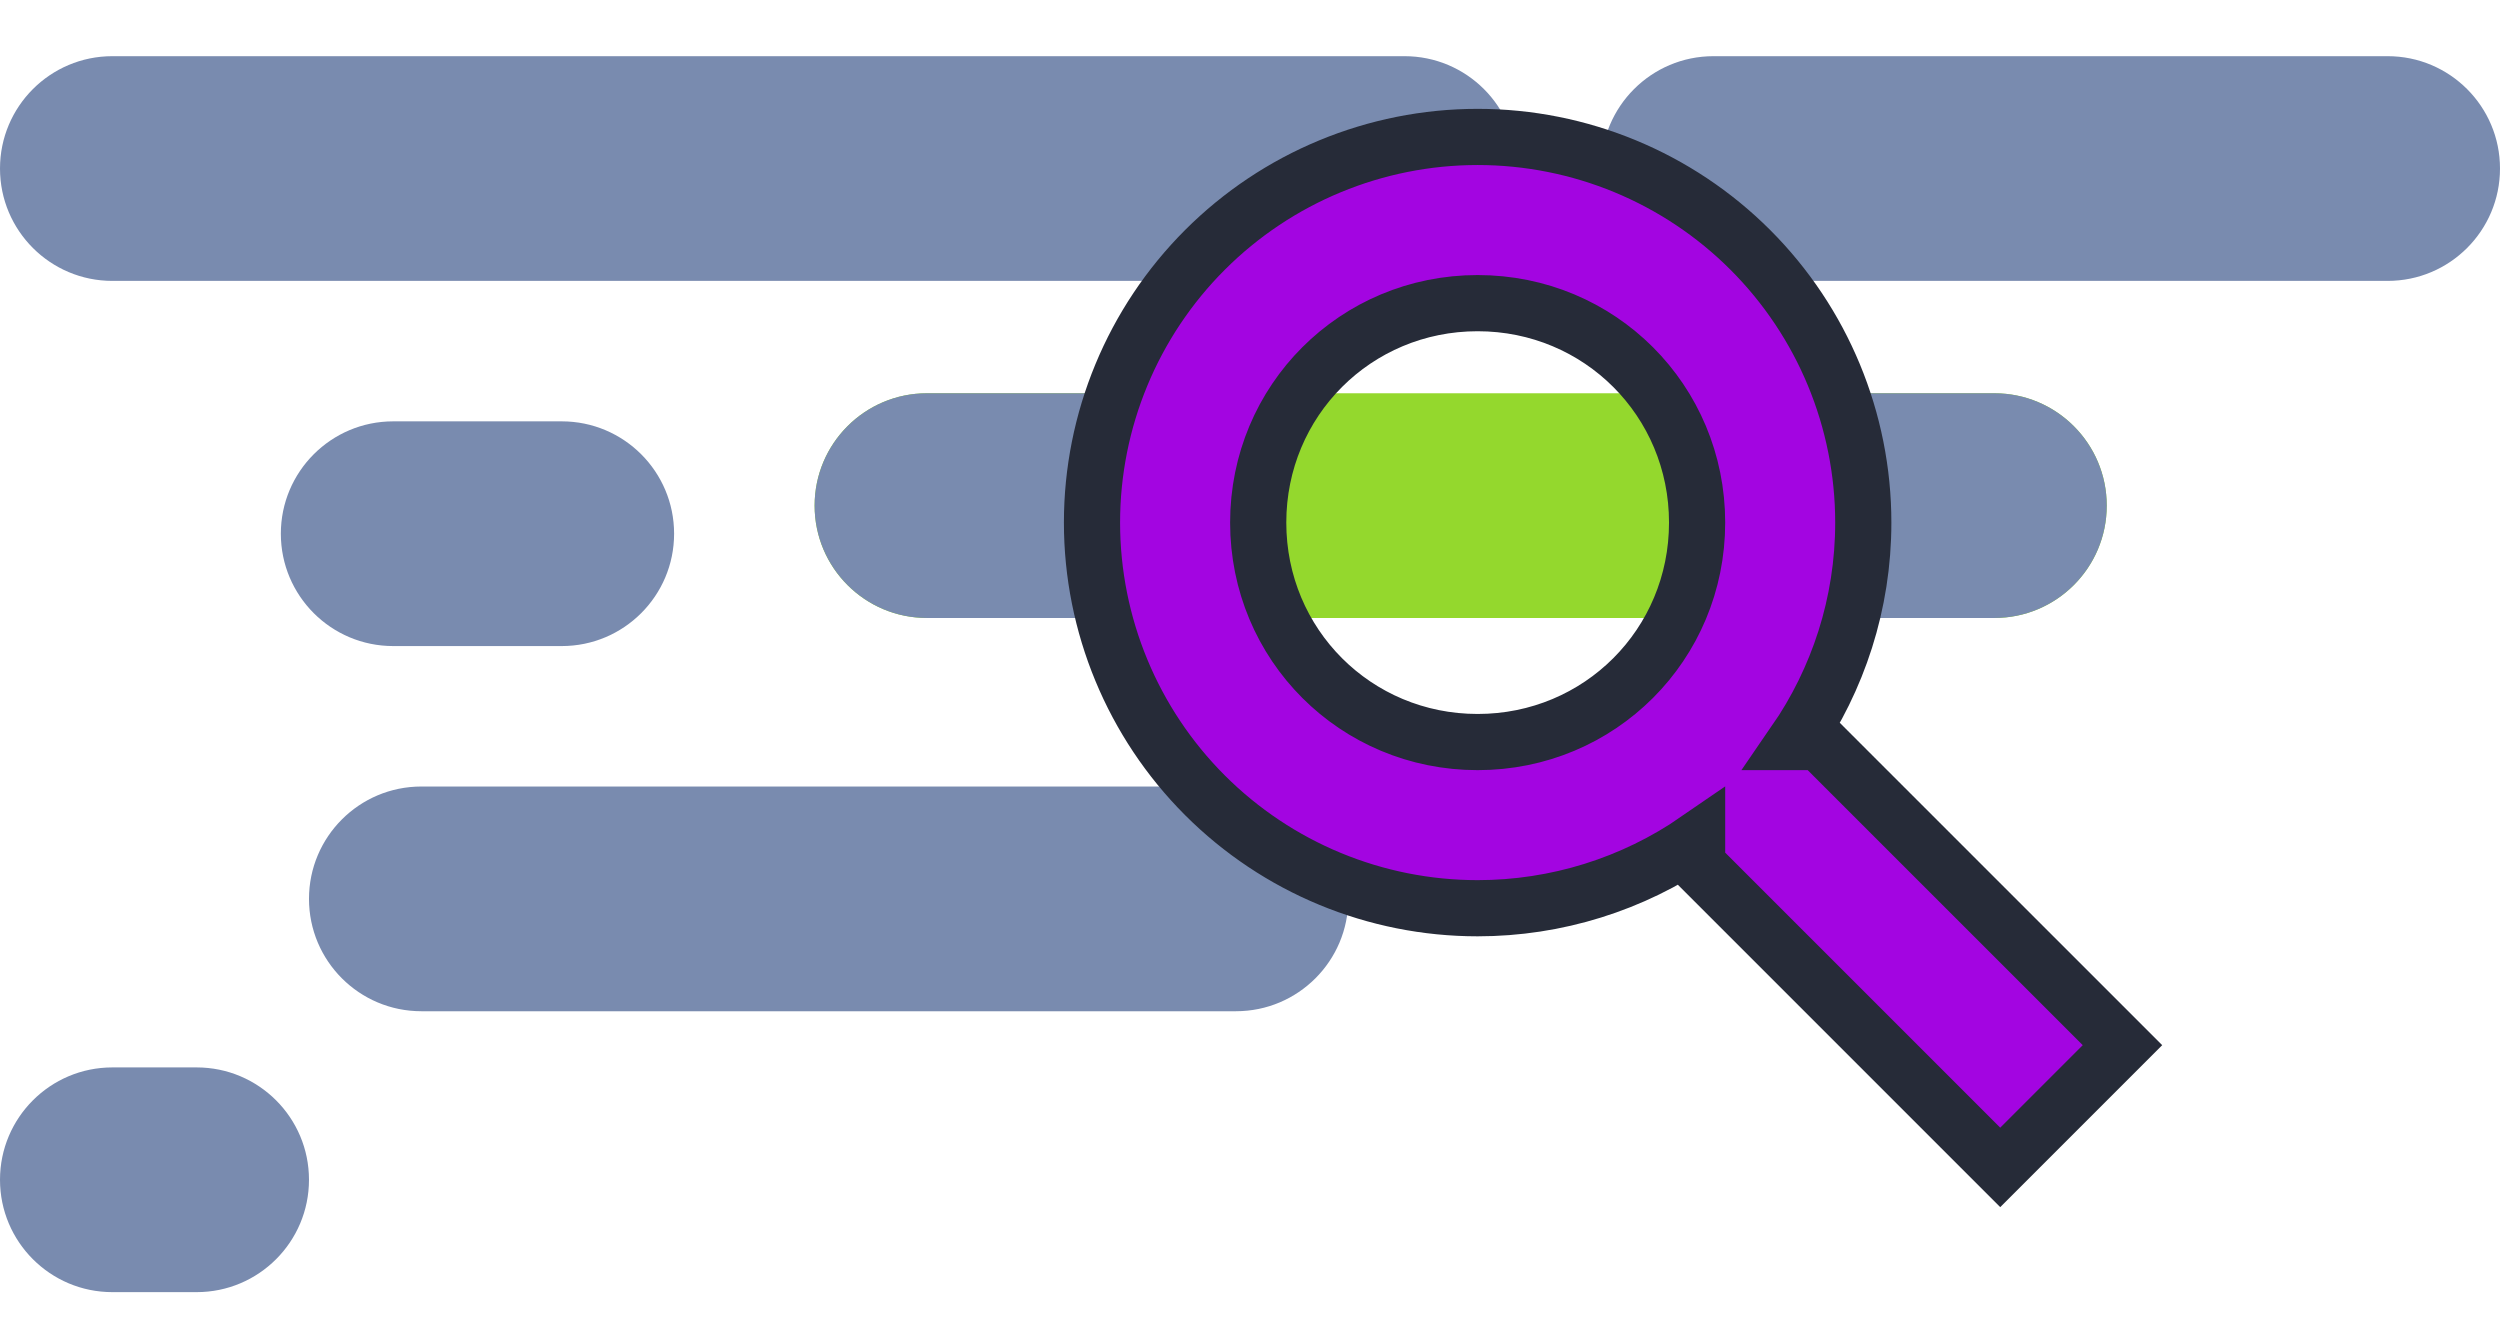
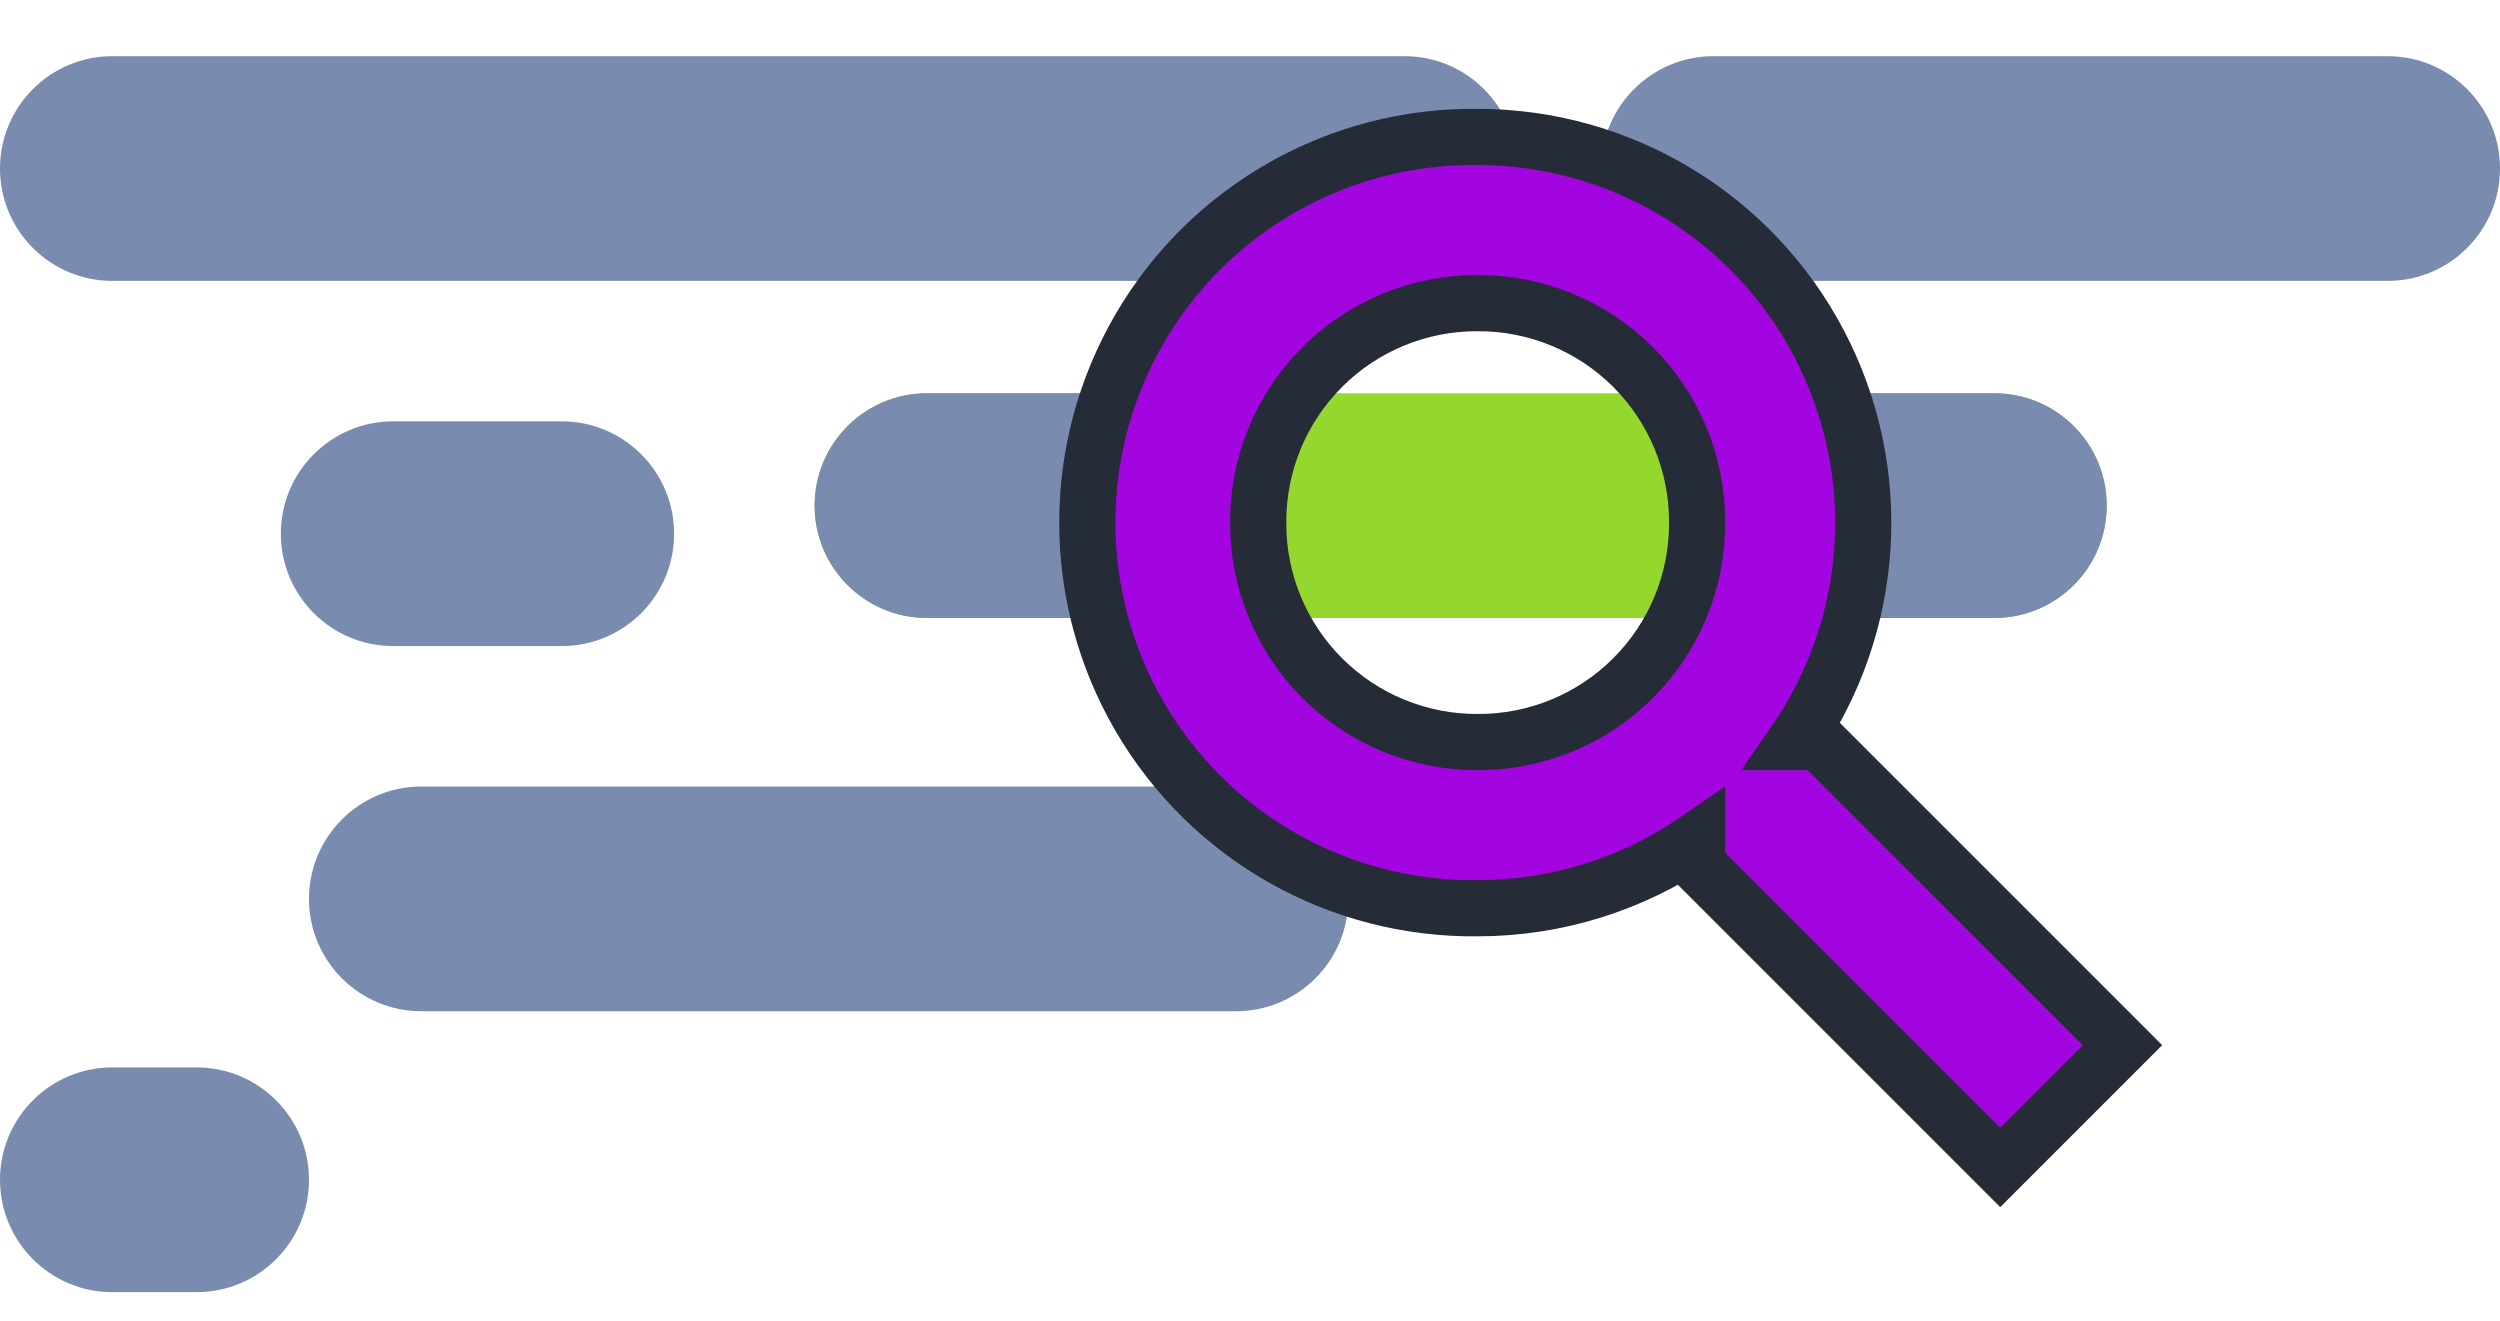
<svg xmlns="http://www.w3.org/2000/svg" width="89" height="47" viewBox="0 0 89 47" fill="none">
  <rect y="2" width="54" height="8" rx="4" fill="#798BAF" />
  <rect x="57" y="2" width="32" height="8" rx="4" fill="#798BAF" />
  <rect x="9.998" y="15" width="14" height="8" rx="4" fill="#798BAF" />
  <rect x="29" y="14" width="46" height="8" rx="4" fill="#94D82D" />
  <rect x="61" y="14" width="14" height="8" rx="4" fill="#798BAF" />
  <rect x="29" y="14" width="14" height="8" rx="4" fill="#798BAF" />
  <rect x="11" y="28" width="37" height="8" rx="4" fill="#798BAF" />
  <rect y="38" width="11" height="8" rx="4" fill="#798BAF" />
-   <path d="M52.604 32.333C55.406 32.333 58.129 31.478 60.417 29.9V30.354V30.768L60.71 31.061L70.501 40.853L71.208 41.56L71.915 40.853L74.853 37.915L75.56 37.208L74.853 36.501L65.061 26.71L64.768 26.417H64.354H63.898C65.43 24.195 66.333 21.5 66.333 18.604C66.333 14.963 64.887 11.471 62.312 8.896C59.737 6.321 56.245 4.875 52.604 4.875C48.963 4.875 45.471 6.321 42.896 8.896C40.322 11.471 38.875 14.963 38.875 18.604C38.875 22.245 40.322 25.737 42.896 28.312C45.471 30.887 48.963 32.333 52.604 32.333H52.604ZM44.792 18.604C44.792 14.261 48.261 10.792 52.604 10.792C56.948 10.792 60.417 14.261 60.417 18.604C60.417 22.948 56.948 26.417 52.604 26.417C48.261 26.417 44.792 22.948 44.792 18.604Z" fill="#A305E1" stroke="#262B38" stroke-width="2" />
+   <path d="M52.604 32.333a13.76 13.76 0 0 0 7.813-2.433v.868l.293.293 9.791 9.792.707.707.707-.707 2.938-2.938.707-.707-.707-.707-9.792-9.791-.293-.293h-.87A13.736 13.736 0 0 0 52.604 4.875a13.73 13.73 0 1 0 0 27.458Zm-7.812-13.729a7.776 7.776 0 0 1 7.812-7.812 7.776 7.776 0 0 1 7.813 7.812 7.776 7.776 0 0 1-7.813 7.813 7.776 7.776 0 0 1-7.812-7.813Z" fill="#A305E1" stroke="#262B38" stroke-width="2" />
</svg>
